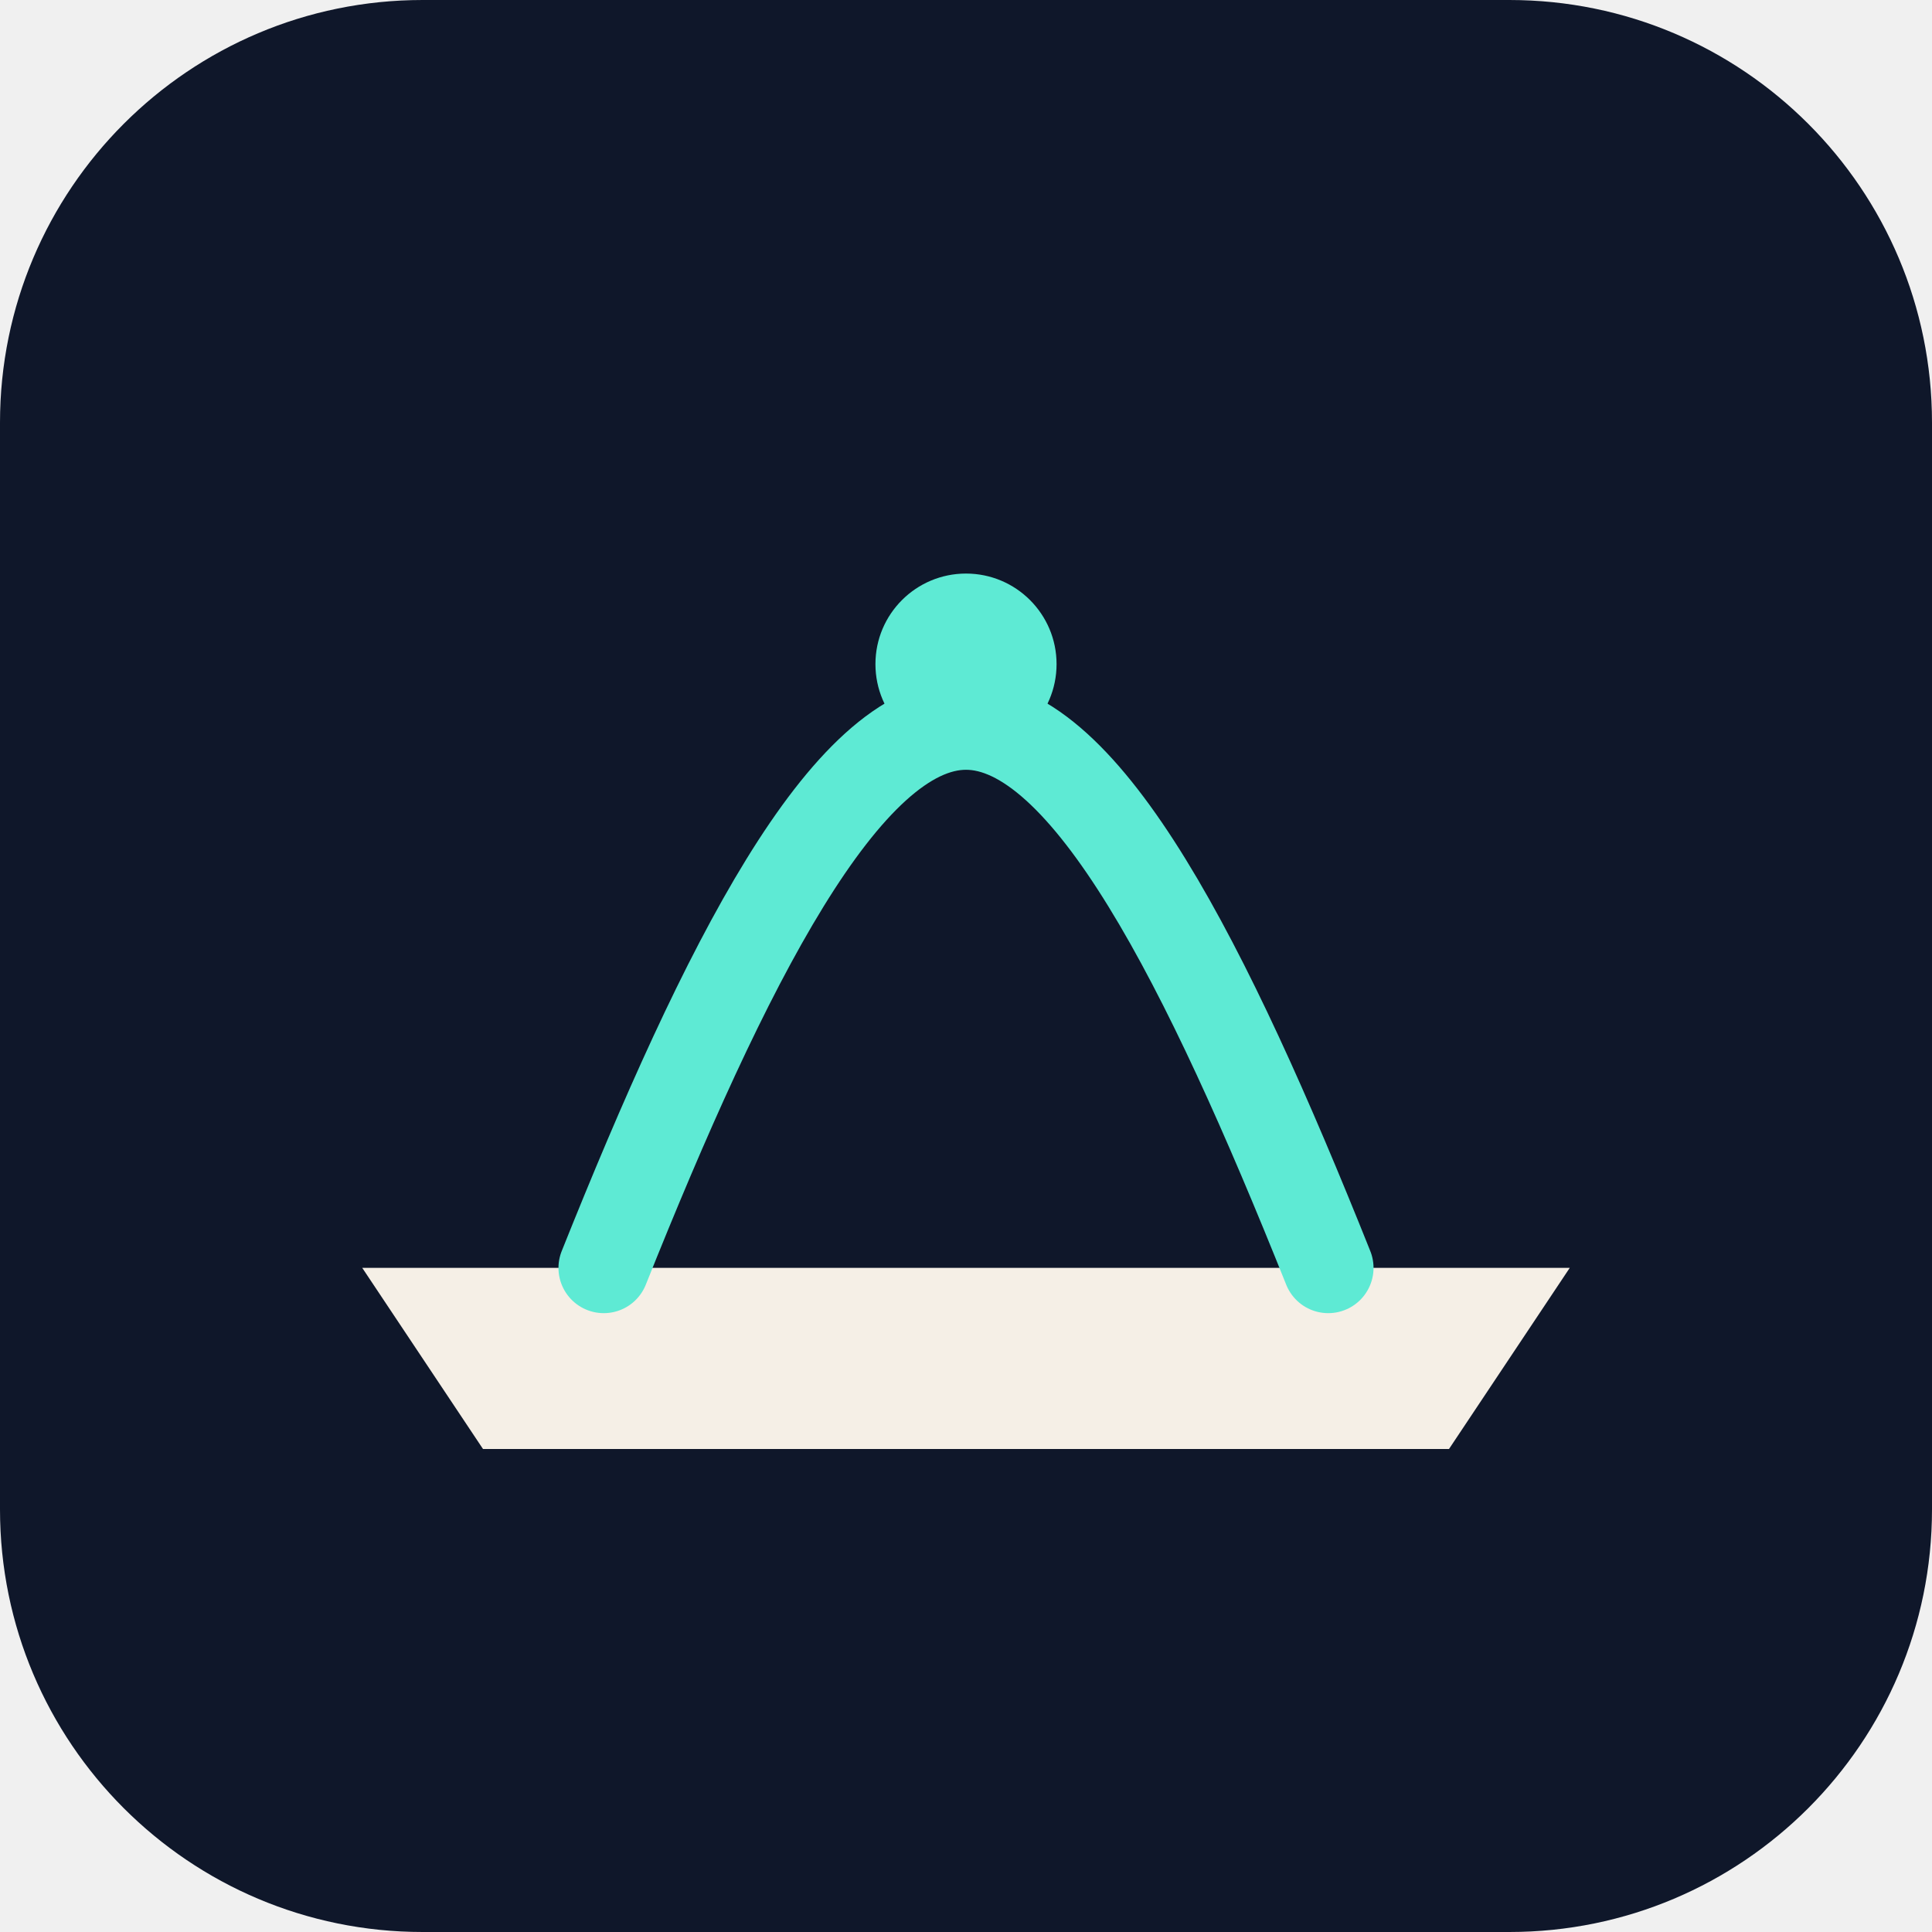
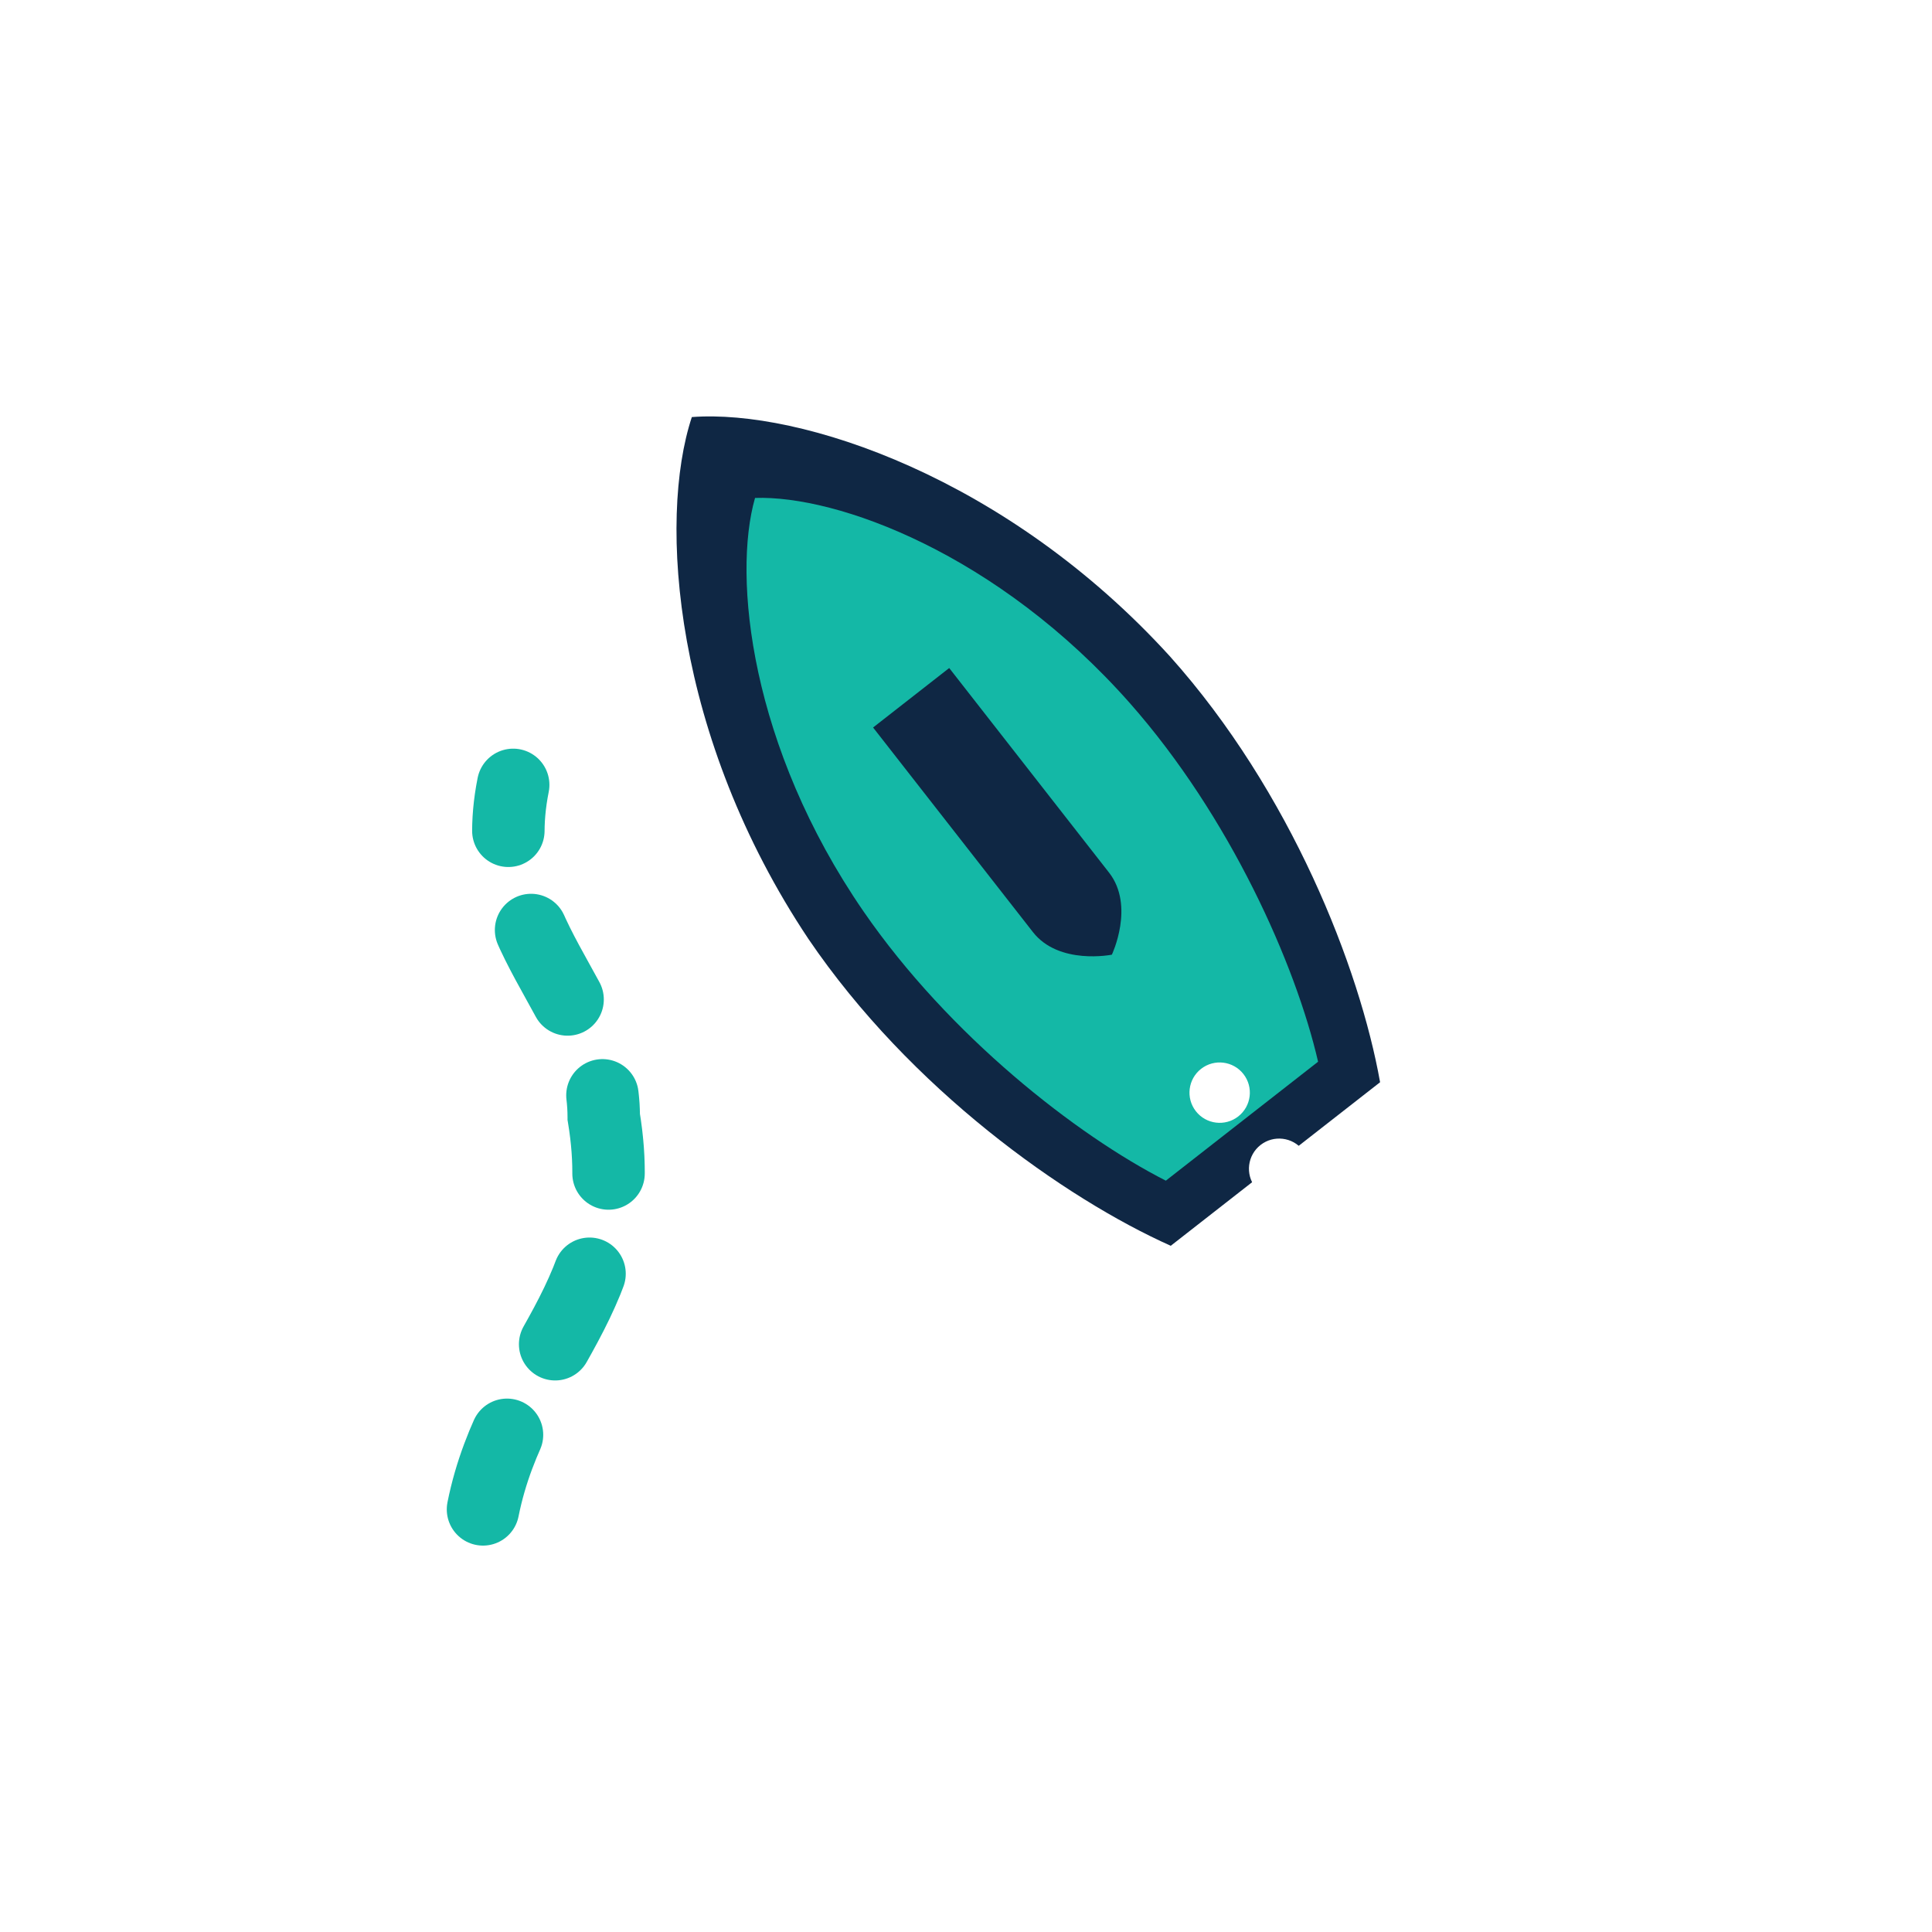
<svg xmlns="http://www.w3.org/2000/svg" viewBox="0 0 64 64">
-   <rect width="64" height="64" rx="14" fill="#0F172A" />
-   <path d="M12 42h40l-4 6H16l-4-6z" fill="#F5EFE6" />
-   <path d="M20 42c4-10 8-18 12-18s8 8 12 18" fill="none" stroke="#5EEAD4" stroke-width="3" stroke-linecap="round" />
-   <circle cx="32" cy="22" r="3" fill="#5EEAD4" />
+   <rect width="64" height="64" fill="#fff" />
+   <path d="M16 50c1-5 5-7 4-13 0-4-4-6-3-11" fill="none" stroke="#14b8a6" stroke-width="2.4" stroke-linecap="round" stroke-dasharray="2.6 3.4" />
+   <g transform="translate(34 28) rotate(-38)">
+     <path d="M0-18c3 2 7 8 7.6 16 .4 6-1.4 12-3.2 15.4H-4.4C-6.2 10-8 4-7.6-2-7-10-3-16 0-18z" fill="#0f2744" />
+     <path d="M0-14.6c2.2 1.6 5.2 6.4 5.6 13 .3 5-1 10.2-2.4 13.2H-3.2c-1.4-3-2.7-8.2-2.4-13.2.4-6.6 3.4-11.4 5.6-13z" fill="#14b8a6" />
+     <path d="M-1.6-6.2h3.2v8.6c0 1.4-1.6 2.2-1.6 2.2s-1.6-.8-1.6-2.2z" fill="#0f2744" />
+     <circle cx="0" cy="10.4" r="1" fill="#fff" />
+     <circle cx="0" cy="13.6" r="1" fill="#fff" />
+     <circle cx="0" cy="16.8" r="1" fill="#fff" />
+   </g>
</svg>
